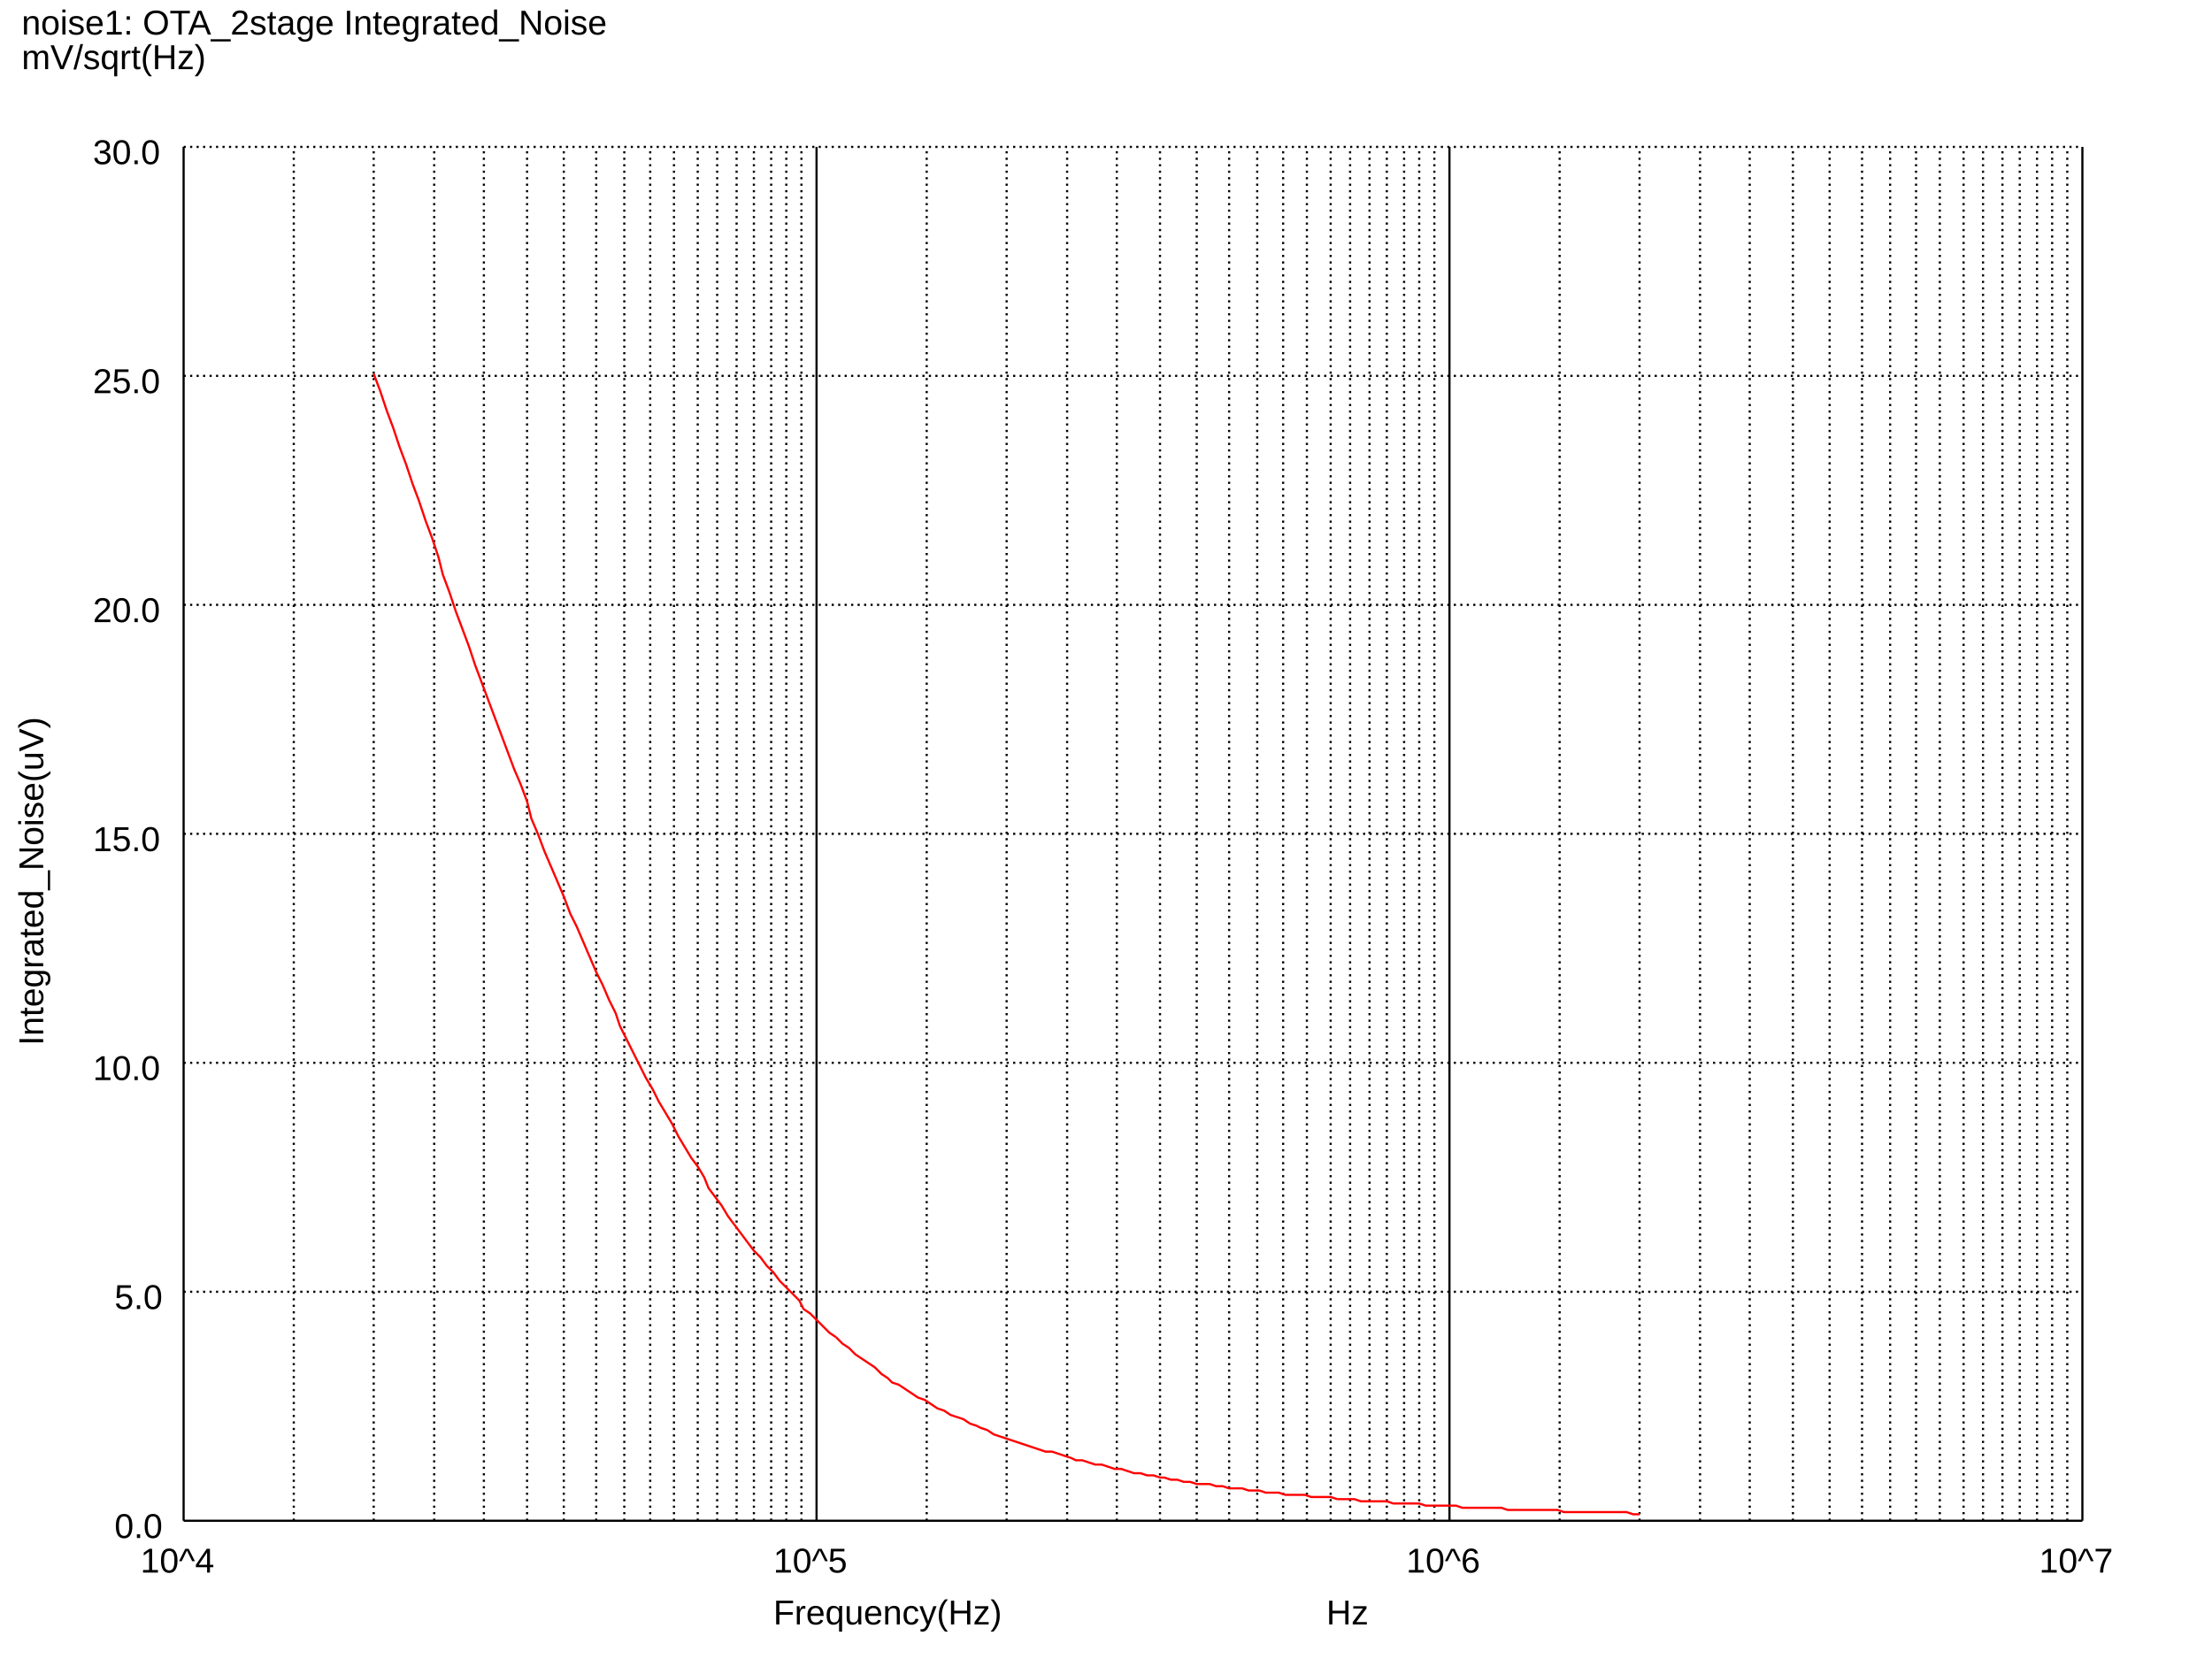
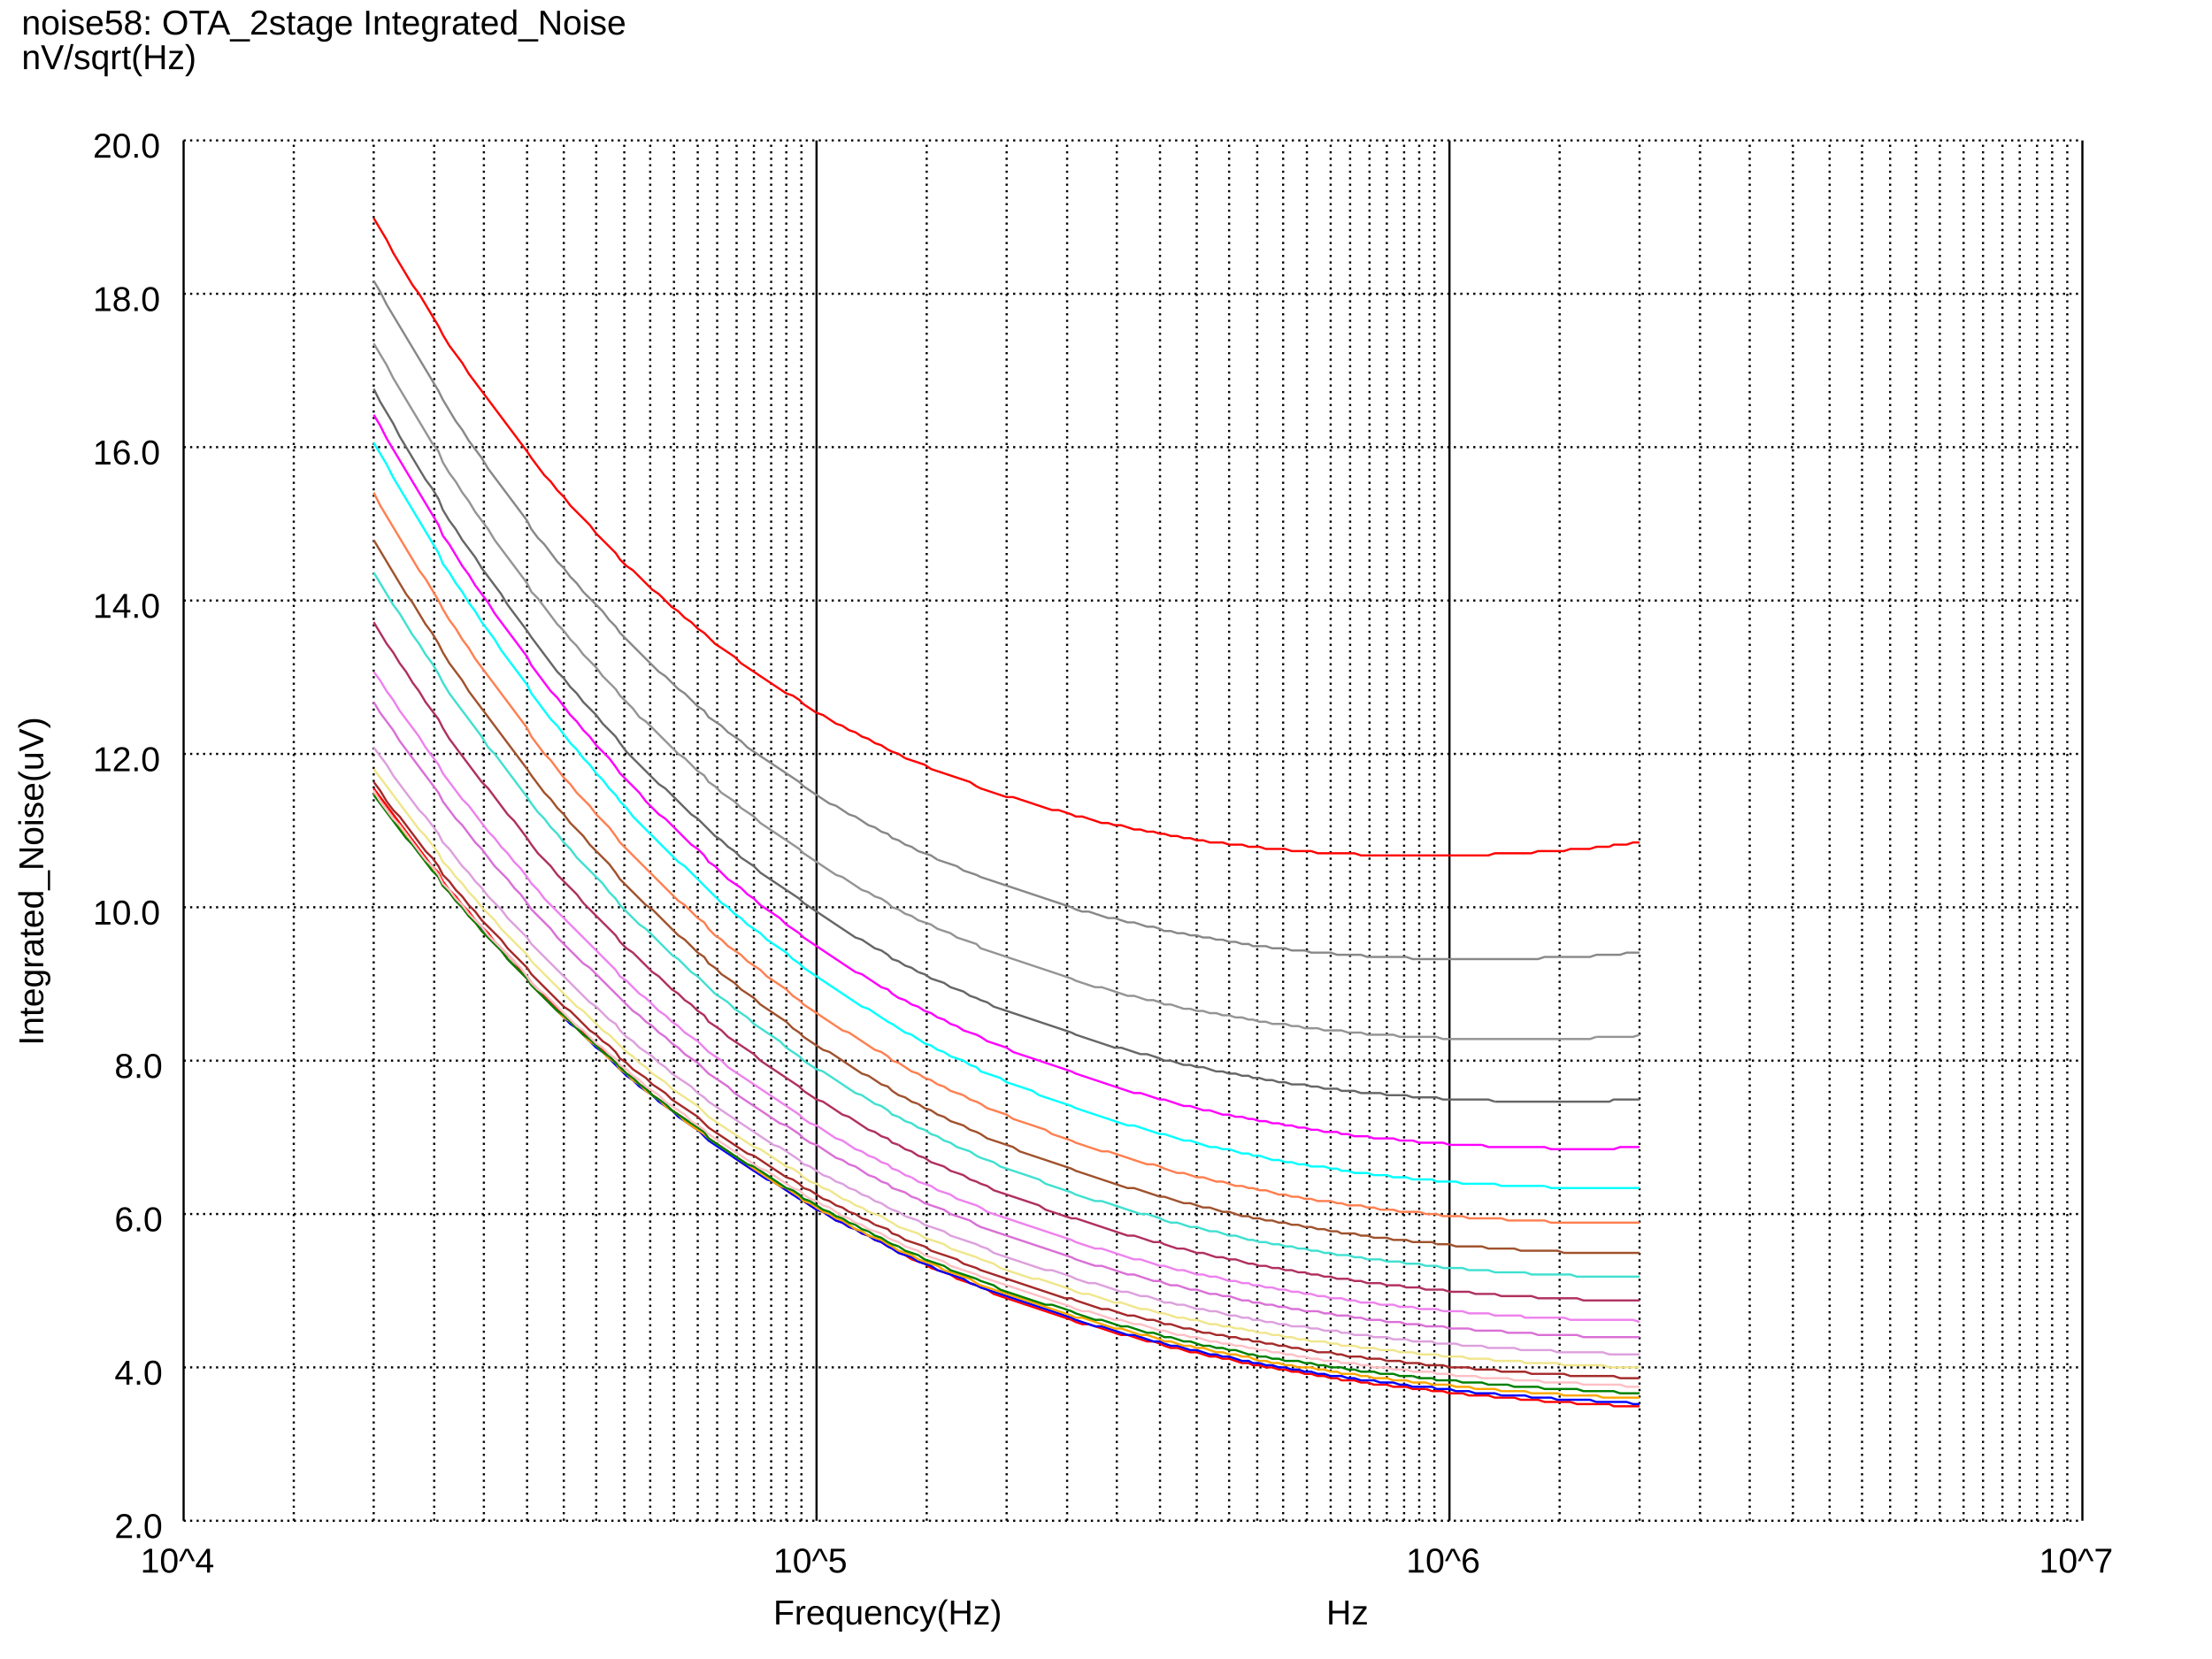
<svg xmlns="http://www.w3.org/2000/svg" version="1.1" width="100%" height="100%" viewBox="0 0 1024 768" style="fill: none; font-family: Arial;  font: Arial; ">
  <rect x="0" y="0" width="1024" height="768" fill="white" stroke="none" />
  <text stroke="none" fill="black" font-size="16" x="358" y="752">
Frequency(Hz)
</text>
  <text transform="rotate(-90, 20, 484)" stroke="none" fill="black" font-size="16" x="20" y="484">
Integrated_Noise(uV)
</text>
  <text stroke="none" fill="black" font-size="16" x="10" y="16">
- noise1: OTA_2stage Integrated_Noise
+ noise58: OTA_2stage Integrated_Noise
</text>
-   <path stroke="black" d="M85 704l0 -636" />
+   <path stroke="black" d="M85 704l0 -639" />
  <text stroke="none" fill="black" font-size="16" x="65" y="728">
10^4
</text>
-   <path stroke="black" stroke-dasharray="1,2" d="M136 704l0 -636M173 704l0 -636M201 704l0 -636M224 704l0 -636M244 704l0 -636M261 704l0 -636M276 704l0 -636M289 704l0 -636M301 704l0 -636M312 704l0 -636M323 704l0 -636M332 704l0 -636M341 704l0 -636" />
-   <path stroke="black" stroke-dasharray="1,2" d="M349 704l0 -636M357 704l0 -636M364 704l0 -636M371 704l0 -636" />
-   <path stroke="black" d="M378 704l0 -636" />
+   <path stroke="black" stroke-dasharray="1,2" d="M136 704l0 -639M173 704l0 -639M201 704l0 -639M224 704l0 -639M244 704l0 -639M261 704l0 -639M276 704l0 -639M289 704l0 -639M301 704l0 -639M312 704l0 -639M323 704l0 -639M332 704l0 -639M341 704l0 -639" />
+   <path stroke="black" stroke-dasharray="1,2" d="M349 704l0 -639M357 704l0 -639M364 704l0 -639M371 704l0 -639" />
+   <path stroke="black" d="M378 704l0 -639" />
  <text stroke="none" fill="black" font-size="16" x="358" y="728">
10^5
</text>
-   <path stroke="black" stroke-dasharray="1,2" d="M429 704l0 -636M466 704l0 -636M494 704l0 -636M517 704l0 -636M537 704l0 -636M554 704l0 -636M569 704l0 -636M582 704l0 -636M594 704l0 -636M605 704l0 -636M616 704l0 -636M625 704l0 -636M634 704l0 -636" />
-   <path stroke="black" stroke-dasharray="1,2" d="M642 704l0 -636M650 704l0 -636M657 704l0 -636M664 704l0 -636" />
-   <path stroke="black" d="M671 704l0 -636" />
+   <path stroke="black" stroke-dasharray="1,2" d="M429 704l0 -639M466 704l0 -639M494 704l0 -639M517 704l0 -639M537 704l0 -639M554 704l0 -639M569 704l0 -639M582 704l0 -639M594 704l0 -639M605 704l0 -639M616 704l0 -639M625 704l0 -639M634 704l0 -639" />
+   <path stroke="black" stroke-dasharray="1,2" d="M642 704l0 -639M650 704l0 -639M657 704l0 -639M664 704l0 -639" />
+   <path stroke="black" d="M671 704l0 -639" />
  <text stroke="none" fill="black" font-size="16" x="651" y="728">
10^6
</text>
-   <path stroke="black" stroke-dasharray="1,2" d="M722 704l0 -636M759 704l0 -636M787 704l0 -636M810 704l0 -636M830 704l0 -636M847 704l0 -636M862 704l0 -636M875 704l0 -636M887 704l0 -636M898 704l0 -636M909 704l0 -636M918 704l0 -636M927 704l0 -636" />
-   <path stroke="black" stroke-dasharray="1,2" d="M935 704l0 -636M943 704l0 -636M950 704l0 -636M957 704l0 -636" />
-   <path stroke="black" d="M964 704l0 -636" />
+   <path stroke="black" stroke-dasharray="1,2" d="M722 704l0 -639M759 704l0 -639M787 704l0 -639M810 704l0 -639M830 704l0 -639M847 704l0 -639M862 704l0 -639M875 704l0 -639M887 704l0 -639M898 704l0 -639M909 704l0 -639M918 704l0 -639M927 704l0 -639" />
+   <path stroke="black" stroke-dasharray="1,2" d="M935 704l0 -639M943 704l0 -639M950 704l0 -639M957 704l0 -639" />
+   <path stroke="black" d="M964 704l0 -639" />
  <text stroke="none" fill="black" font-size="16" x="944" y="728">
10^7
</text>
  <text stroke="none" fill="black" font-size="16" x="614" y="752">
Hz
</text>
-   <path stroke="black" d="M85 704l879 0" />
+   <path stroke="black" stroke-dasharray="1,2" d="M85 704l879 0" />
  <text stroke="none" fill="black" font-size="16" x="53" y="712">
- 0.0
+ 2.0
</text>
-   <path stroke="black" stroke-dasharray="1,2" d="M85 598l879 0" />
-   <text stroke="none" fill="black" font-size="16" x="53" y="606">
- 5.0
+   <path stroke="black" stroke-dasharray="1,2" d="M85 633l879 0" />
+   <text stroke="none" fill="black" font-size="16" x="53" y="641">
+ 4.0
</text>
-   <path stroke="black" stroke-dasharray="1,2" d="M85 492l879 0" />
-   <text stroke="none" fill="black" font-size="16" x="43" y="500">
+   <path stroke="black" stroke-dasharray="1,2" d="M85 562l879 0" />
+   <text stroke="none" fill="black" font-size="16" x="53" y="570">
+ 6.0
+ </text>
+   <path stroke="black" stroke-dasharray="1,2" d="M85 491l879 0" />
+   <text stroke="none" fill="black" font-size="16" x="53" y="499">
+ 8.0
+ </text>
+   <path stroke="black" stroke-dasharray="1,2" d="M85 420l879 0" />
+   <text stroke="none" fill="black" font-size="16" x="43" y="428">
10.0
</text>
-   <path stroke="black" stroke-dasharray="1,2" d="M85 386l879 0" />
-   <text stroke="none" fill="black" font-size="16" x="43" y="394">
- 15.0
+   <path stroke="black" stroke-dasharray="1,2" d="M85 349l879 0" />
+   <text stroke="none" fill="black" font-size="16" x="43" y="357">
+ 12.0
</text>
-   <path stroke="black" stroke-dasharray="1,2" d="M85 280l879 0" />
-   <text stroke="none" fill="black" font-size="16" x="43" y="288">
+   <path stroke="black" stroke-dasharray="1,2" d="M85 278l879 0" />
+   <text stroke="none" fill="black" font-size="16" x="43" y="286">
+ 14.0
+ </text>
+   <path stroke="black" stroke-dasharray="1,2" d="M85 207l879 0" />
+   <text stroke="none" fill="black" font-size="16" x="43" y="215">
+ 16.0
+ </text>
+   <path stroke="black" stroke-dasharray="1,2" d="M85 136l879 0" />
+   <text stroke="none" fill="black" font-size="16" x="43" y="144">
+ 18.0
+ </text>
+   <path stroke="black" stroke-dasharray="1,2" d="M85 65l879 0" />
+   <text stroke="none" fill="black" font-size="16" x="43" y="73">
20.0
</text>
-   <path stroke="black" stroke-dasharray="1,2" d="M85 174l879 0" />
-   <text stroke="none" fill="black" font-size="16" x="43" y="182">
- 25.0
+   <text stroke="none" fill="black" font-size="16" x="10" y="32">
+ nV/sqrt(Hz)
</text>
-   <path stroke="black" stroke-dasharray="1,2" d="M85 68l879 0" />
-   <text stroke="none" fill="black" font-size="16" x="43" y="76">
- 30.0
- </text>
-   <text stroke="none" fill="black" font-size="16" x="10" y="32">
- mV/sqrt(Hz)
- </text>
-   <path stroke="red" d="M173 173l3 8 3 9 3 8 3 9 3 8 3 9 3 8 3 9 3 8 3 9 2 8 3 8 3 9 6 16 3 9 18 48 3 7 3 8 2 8 3 7 3 8 9 21 3 8 3 6 9 21 3 6 3 7 3 6 2 6 12 24 3 5 3 6 6 10 3 6 6 10 3 4 3 5 2 5 6 8 3 5 12 16 3 3 3 4 3 3 3 4 9 9 2 4 3 2 9 9 3 2" />
-   <path stroke="red" d="M387 619l3 3 3 2 3 3 9 6 3 3 3 2 2 2 3 1 9 6 3 1 6 4 3 1 3 2 6 2 3 2 3 1 2 1 3 1 3 2 24 8 3 0 9 3 2 1 3 0 6 2 3 0 6 2 3 0 6 2 3 0 3 1 3 0 3 1 2 0 3 1 3 0 3 1 3 0 3 1 6 0 3 1 3 0 3 1 6 0 3 1 5 0 3 1 6 0 3 1 9 0 3 1 9 0 3 1" />
-   <path stroke="red" d="M619 694l8 0 3 1 12 0 3 1 12 0 3 1 14 0 3 1 18 0 3 1 23 0 3 1 29 0 3 1 3 0" />
+   <path stroke="red" d="M173 365l27 36 3 3 2 4 3 4 3 3 3 4 3 3 3 4 6 6 3 4 9 9 3 4 3 3 2 3 18 18 3 2 9 9 3 2 11 11 3 2 3 3 3 2 3 3 3 2 3 3 9 6 3 3 6 4 2 2 9 6 3 3 9 6 3 1 15 10 3 1 2 2 6 4 3 1 6 4 3 1 3 2 3 1 3 2 3 1 3 2 3 1 3 2 2 1 3 2 3 1 3 2" />
+   <path stroke="red" d="M422 583l6 2 3 2 9 3 3 2 9 3 2 1 3 1 3 2 36 12 2 1 3 1 3 0 15 5 3 0 9 3 3 0 3 1 2 1 3 1 3 0 6 2 3 0 6 2 3 0 3 1 3 0 6 2 3 0 2 1 3 0 3 1 3 0 3 1 3 0 3 1 3 0 3 1 3 0 3 1 3 0 3 1 3 0 2 1 6 0 3 1 3 0 3 1 6 0 3 1 6 0 3 1 6 0" />
+   <path stroke="red" d="M660 643l3 1 5 0 3 1 6 0 3 1 9 0 3 1 9 0 3 1 8 0 3 1 12 0 3 1 15 0 2 1 12 0" />
+   <path stroke="blue" d="M173 367l21 28 3 3 6 8 2 4 3 3 3 4 3 3 3 4 6 6 3 4 6 6 3 4 9 9 2 3 18 18 3 2 9 9 3 2 11 11 3 2 3 3 6 4 3 3 6 4 3 3 9 6 5 5 27 18 3 1 12 8 2 1 6 4 3 1 6 4 3 1 3 2 3 1 3 2 3 1 3 2 3 1 3 2 2 1 3 2 6 2 3 2 6 2 3 2 12 4 3 2" />
+   <path stroke="blue" d="M449 594l3 1 2 1 42 14 2 1 9 3 3 0 12 4 3 0 9 3 3 0 2 1 3 1 3 0 6 2 3 0 6 2 3 0 3 1 3 0 6 2 3 0 2 1 3 0 3 1 3 0 3 1 3 0 3 1 3 0 3 1 3 0 3 1 3 0 3 1 5 0 3 1 3 0 3 1 6 0 3 1 6 0 3 1 3 0 3 1 9 0 2 1 6 0 3 1 6 0 3 1 9 0 3 1" />
+   <path stroke="blue" d="M695 646l11 0 3 1 9 0 3 1 15 0 3 1 14 0 3 1 3 0" />
+   <path stroke="#FFA500" d="M173 367l24 32 3 3 3 4 2 4 3 3 3 4 3 3 3 4 3 3 3 4 9 9 3 4 9 9 2 3 15 15 3 2 9 9 3 2 6 6 3 2 2 3 3 2 3 3 3 2 3 3 6 4 3 3 6 4 3 3 9 6 2 2 33 22 3 1 6 4 2 2 3 1 6 4 3 1 3 2 3 1 6 4 3 1 3 2 6 2 3 2 2 1 3 2 6 2 3 2 9 3 3 2" />
+   <path stroke="#FFA500" d="M437 588l12 4 3 2 2 1 42 14 2 1 3 0 15 5 3 0 9 3 3 0 6 2 2 1 3 0 6 2 3 0 3 1 3 0 6 2 3 0 3 1 3 0 3 1 3 0 2 1 3 1 3 0 3 1 3 0 3 1 3 0 3 1 6 0 3 1 3 0 3 1 3 0 2 1 6 0 3 1 3 0 3 1 6 0 3 1 6 0 3 1 6 0 3 1 8 0 3 1 6 0 3 1" />
+   <path stroke="#FFA500" d="M683 643l9 0 3 1 11 0 3 1 12 0 3 1 15 0 3 1 17 0" />
+   <path stroke="green" d="M173 368l15 20 3 3 9 12 3 3 2 4 3 3 3 4 3 3 3 4 3 3 3 4 9 9 3 4 9 9 2 3 12 12 3 2 9 9 3 2 6 6 3 2 8 8 3 2 3 3 3 2 3 3 6 4 3 3 15 10 2 3 18 12 3 1 15 10 3 1 3 2 2 2 3 1 6 4 3 1 3 2 3 1 3 2 3 1 3 2 3 1 3 2 3 1 3 2 2 1 3 1" />
+   <path stroke="green" d="M416 577l3 2 6 2 3 2 9 3 3 2 12 4 2 1 6 2 3 2 21 7 3 0 9 3 2 1 9 3 3 0 9 3 3 0 9 3 3 0 3 1 2 1 3 0 6 2 3 0 6 2 3 0 3 1 3 0 3 1 3 0 6 2 2 0 3 1 3 0 3 1 3 0 3 1 6 0 3 1 3 0 3 1 3 0 3 1 5 0 3 1 3 0 3 1 6 0 3 1 6 0 3 1 6 0" />
+   <path stroke="green" d="M654 637l3 1 6 0 2 1 9 0 3 1 9 0 3 1 9 0 3 1 11 0 3 1 15 0 3 1 14 0 3 1 9 0" />
+   <path stroke="#FFC0C5" d="M173 366l3 5 6 8 3 3 12 16 3 3 3 4 2 4 3 3 3 4 3 3 3 4 6 6 3 4 15 15 3 4 2 3 3 3 3 2 15 15 3 2 6 6 3 2 3 3 3 2 2 3 3 2 3 3 3 2 3 3 6 4 3 3 9 6 3 3 6 4 2 2 24 16 3 1 12 8 3 1 2 2 3 2 3 1 3 2 3 1 6 4 3 1 3 2 3 1 3 2 6 2" />
+   <path stroke="#FFC0C5" d="M408 571l3 2 2 1 3 1 3 2 6 2 3 2 9 3 3 2 12 4 2 1 42 14 2 1 3 1 3 0 12 4 3 0 6 2 3 0 9 3 2 0 6 2 3 0 3 1 3 0 6 2 3 0 3 1 3 0 3 1 3 0 3 1 2 0 3 1 3 0 3 1 3 0 3 1 3 0 3 1 3 0 3 1 3 0 3 1 6 0 2 1 6 0 3 1 3 0 3 1 6 0 3 1" />
+   <path stroke="#FFC0C5" d="M645 634l6 0 3 1 9 0 2 1 6 0 3 1 9 0 3 1 12 0 3 1 11 0 3 1 15 0 3 1 17 0 3 1 6 0" />
+   <path stroke="#A52A2A" d="M173 362l3 4 3 5 3 4 3 3 12 16 3 3 3 4 2 4 3 3 3 4 3 3 3 4 3 3 3 4 9 9 3 4 9 9 2 3 15 15 3 2 9 9 3 2 3 3 3 2 3 3 2 3 3 2 3 3 6 4 3 3 6 4 3 3 12 8 5 5 18 12 3 1 15 10 3 1 3 2 2 2 3 1 6 4 3 1 3 2 3 1 3 2 3 1 3 2 3 1 3 2" />
+   <path stroke="#A52A2A" d="M405 567l6 2 2 2 3 1 3 2 9 3 3 2 12 4 3 2 6 2 2 1 39 13 3 0 2 1 12 4 3 0 9 3 3 0 6 2 3 0 3 1 2 1 3 0 6 2 3 0 6 2 3 0 3 1 3 0 3 1 3 0 3 1 3 0 2 1 3 0 3 1 3 0 3 1 3 0 3 1 3 0 3 1 3 0 3 1 6 0 3 1 2 0 3 1 6 0 3 1 6 0 3 1" />
+   <path stroke="#A52A2A" d="M642 630l6 0 3 1 6 0 3 1 8 0 3 1 9 0 3 1 9 0 3 1 11 0 3 1 15 0 3 1 20 0 3 1 9 0" />
+   <path stroke="#F0E68C" d="M173 356l21 28 3 3 6 8 2 4 3 3 3 4 3 3 3 4 3 3 3 4 6 6 3 4 12 12 2 3 21 21 3 2 9 9 3 2 8 8 3 2 3 3 3 2 3 3 6 4 3 3 12 8 5 5 21 14 3 1 12 8 3 1 3 2 2 2 3 2 3 1 3 2 3 1 6 4 3 1 3 2 3 1 3 2 6 2 3 2 2 1 3 2 9 3 3 2 9 3 3 2" />
+   <path stroke="#F0E68C" d="M440 578l12 4 2 1 6 2 3 2 15 5 3 0 15 5 2 1 3 1 3 0 12 4 3 0 9 3 3 0 6 2 2 0 6 2 3 0 3 1 3 0 6 2 3 0 3 1 3 0 3 1 3 0 3 1 2 0 3 1 3 0 3 1 3 0 3 1 3 0 3 1 3 0 3 1 6 0 3 1 3 0 2 1 6 0 3 1 6 0 3 1 6 0 3 1 6 0 3 1 8 0 3 1" />
+   <path stroke="#F0E68C" d="M668 628l9 0 3 1 9 0 3 1 12 0 2 1 15 0 3 1 18 0 3 1 14 0" />
+   <path stroke="#DDA0DD" d="M173 346l6 8 3 5 12 16 3 3 6 8 2 4 3 3 6 8 3 3 3 4 3 3 3 4 6 6 3 4 9 9 2 3 27 27 3 2 6 6 3 2 2 3 3 3 3 2 3 3 6 4 3 3 3 2 3 3 9 6 3 3 3 2 2 2 30 20 3 1 9 6 2 2 3 1 6 4 3 1 3 2 3 1 3 2 3 1 3 2 3 1 3 2 3 1 3 2 2 1 3 1 3 2" />
+   <path stroke="#DDA0DD" d="M419 563l6 2 3 2 9 3 3 2 12 4 2 1 3 1 3 2 24 8 3 0 9 3 2 1 6 2 3 0 12 4 3 0 6 2 3 0 6 2 2 1 3 0 3 1 3 0 6 2 3 0 3 1 3 0 6 2 3 0 3 1 3 0 2 1 3 0 3 1 3 0 3 1 3 0 3 1 6 0 3 1 3 0 3 1 6 0 2 1 3 0 3 1 6 0 3 1 6 0 3 1 6 0" />
+   <path stroke="#DDA0DD" d="M651 620l3 1 9 0 2 1 9 0 3 1 9 0 3 1 12 0 3 1 14 0 3 1 21 0 3 1 14 0" />
+   <path stroke="#DA70D6" d="M173 325l3 5 6 8 3 5 18 24 2 4 6 8 3 3 6 8 3 3 6 8 6 6 3 4 3 3 3 4 2 3 9 9 3 4 12 12 3 2 20 20 3 2 3 3 3 2 3 3 3 2 3 3 3 2 3 3 6 4 5 5 9 6 3 3 21 14 3 1 6 4 2 2 3 2 3 1 9 6 3 1 3 2 3 1 6 4 3 1 3 2 3 1 2 2 6 2 3 2 3 1" />
+   <path stroke="#DA70D6" d="M425 555l3 2 9 3 3 2 9 3 3 2 2 1 42 14 2 1 9 3 3 0 12 4 3 0 9 3 3 0 2 1 3 1 3 0 6 2 3 0 6 2 3 0 3 1 3 0 6 2 3 0 2 1 3 0 3 1 3 0 3 1 3 0 3 1 3 0 3 1 6 0 3 1 3 0 3 1 5 0 3 1 3 0 3 1 6 0 3 1 6 0 3 1 6 0 3 1 8 0 3 1 9 0" />
+   <path stroke="#DA70D6" d="M680 615l3 1 12 0 3 1 11 0 3 1 18 0 3 1 26 0" />
+   <path stroke="#EE82EE" d="M173 311l3 4 3 5 3 4 3 5 9 12 3 5 6 8 2 4 9 12 3 3 9 12 3 3 3 4 3 3 3 4 3 3 3 4 2 3 3 3 3 4 33 33 2 3 3 2 6 6 3 2 6 6 3 2 3 3 3 2 3 3 6 4 5 5 6 4 3 3 33 22 2 2 3 2 3 1 9 6 3 1 6 4 3 1 3 2 3 1 3 2 3 1 2 2 3 1 3 2 3 1" />
+   <path stroke="#EE82EE" d="M422 545l3 2 6 2 3 2 6 2 3 2 9 3 2 1 3 2 39 13 2 1 9 3 3 0 15 5 3 0 9 3 2 0 6 2 3 0 6 2 3 0 3 1 3 0 6 2 3 0 3 1 3 0 2 1 3 0 3 1 3 0 3 1 3 0 3 1 3 0 3 1 3 0 3 1 3 0 3 1 5 0 3 1 3 0 3 1 6 0 3 1 6 0 3 1 6 0 3 1 8 0 3 1" />
+   <path stroke="#EE82EE" d="M668 607l9 0 3 1 9 0 3 1 12 0 2 1 18 0 3 1 29 0 3 1" />
+   <path stroke="#B03060" d="M173 288l6 10 3 4 3 5 3 4 3 5 3 4 3 5 6 8 2 4 3 5 15 20 3 3 9 12 3 3 6 8 2 3 3 4 6 6 3 4 9 9 3 4 15 15 2 3 3 3 3 2 9 9 3 2 6 6 3 2 3 3 3 2 3 3 3 2 2 3 6 4 3 3 12 8 3 3 18 12 2 2 6 4 3 1 9 6 3 1 9 6 3 1 3 2 3 1 2 2 3 1" />
+   <path stroke="#B03060" d="M416 530l3 2 3 1 3 2 3 1 3 2 6 2 3 2 6 2 3 2 3 1 2 1 3 1 3 2 21 7 3 2 12 4 2 0 24 8 3 0 9 3 3 0 2 1 6 2 3 0 6 2 3 0 6 2 3 0 3 1 3 0 6 2 2 0 3 1 3 0 3 1 3 0 3 1 3 0 3 1 3 0 3 1 3 0 3 1 3 0 3 1 5 0 3 1 3 0 3 1 6 0 3 1" />
+   <path stroke="#B03060" d="M642 595l6 0 3 1 6 0 3 1 8 0 3 1 9 0 3 1 9 0 3 1 14 0 3 1 18 0 3 1 26 0" />
+   <path stroke="#40E0D0" d="M173 265l9 15 3 4 6 10 3 4 3 5 3 4 3 5 2 4 3 5 15 20 3 5 3 3 15 20 2 3 3 4 3 3 3 4 3 3 3 4 3 3 3 4 12 12 3 4 3 3 2 3 9 9 3 2 12 12 3 2 6 6 3 2 8 8 6 4 3 3 6 4 3 3 12 8 3 3 6 4 2 2 6 4 3 1 15 10 3 1 6 4 3 1 3 2 2 2 3 1" />
+   <path stroke="#40E0D0" d="M416 517l3 2 3 1 3 2 3 1 3 2 3 1 3 2 3 1 3 2 6 2 3 2 2 1 6 2 3 2 18 6 3 2 12 4 2 1 9 3 3 0 18 6 3 0 6 2 2 1 3 1 3 0 6 2 3 0 6 2 3 0 6 2 3 0 6 2 2 0 3 1 3 0 3 1 3 0 3 1 3 0 3 1 3 0 3 1 3 0 3 1 3 0 3 1 5 0 3 1 3 0 3 1" />
+   <path stroke="#40E0D0" d="M633 583l6 0 3 1 6 0 3 1 6 0 3 1 5 0 3 1 9 0 3 1 9 0 3 1 14 0 3 1 18 0 3 1 29 0" />
+   <path stroke="#A0522D" d="M173 250l15 25 3 4 6 10 3 4 3 5 2 4 3 5 6 8 3 5 27 36 2 3 6 8 3 3 3 4 3 3 3 4 6 6 3 4 9 9 3 4 2 3 12 12 3 2 12 12 3 2 6 6 3 2 2 3 3 2 3 3 6 4 3 3 6 4 3 3 12 8 3 3 3 2 2 2 9 6 3 1 15 10 3 1 6 4 3 1 2 2 3 2 3 1 3 2 3 1" />
+   <path stroke="#A0522D" d="M425 511l3 2 3 1 3 2 3 1 3 2 6 2 3 2 3 1 2 1 3 2 12 4 3 2 24 8 2 1 24 8 3 0 12 4 2 0 9 3 3 0 6 2 3 0 6 2 3 0 6 2 3 0 2 1 3 0 3 1 3 0 3 1 3 0 3 1 3 0 3 1 3 0 3 1 3 0 3 1 3 0 2 1 6 0 3 1 3 0 3 1 6 0 3 1 6 0 3 1 9 0 2 1" />
+   <path stroke="#A0522D" d="M665 576l6 0 3 1 12 0 3 1 12 0 3 1 17 0 3 1 35 0" />
+   <path stroke="#FF7F50" d="M173 228l3 6 18 30 3 4 6 10 2 4 3 5 3 4 3 5 3 4 3 5 24 32 2 4 6 8 3 3 6 8 3 3 3 4 6 6 3 4 6 6 3 4 2 3 27 27 3 2 6 6 3 2 2 3 3 3 3 2 3 3 6 4 3 3 6 4 3 3 9 6 3 3 3 2 2 2 18 12 3 1 12 8 3 1 3 2 2 2 3 1 6 4 3 1 3 2 3 1 3 2" />
+   <path stroke="#FF7F50" d="M434 502l3 1 3 2 6 2 3 2 3 1 2 1 3 2 9 3 3 2 15 5 3 2 9 3 2 1 12 4 3 0 18 6 3 0 3 1 2 1 6 2 3 0 6 2 3 0 6 2 3 0 6 2 3 0 3 1 2 0 3 1 3 0 6 2 3 0 3 1 3 0 3 1 3 0 3 1 6 0 3 1 2 0 3 1 6 0 3 1 3 0 3 1 6 0 3 1 9 0 3 1 5 0" />
+   <path stroke="#FF7F50" d="M665 562l3 1 9 0 3 1 15 0 3 1 17 0 3 1 41 0" />
+   <path stroke="cyan" d="M173 205l6 10 3 6 21 35 2 5 3 4 3 5 3 4 3 5 3 4 3 5 6 8 3 5 12 16 2 4 9 12 3 3 6 8 3 3 3 4 3 3 3 4 3 3 3 4 3 3 2 3 3 3 3 4 21 21 3 2 17 17 3 2 3 3 3 2 3 3 6 4 3 3 9 6 3 3 3 2 2 2 27 18 3 1 9 6 2 1 6 4 3 1 6 4 3 1 3 2 3 1" />
+   <path stroke="cyan" d="M437 487l3 2 6 2 3 2 3 1 2 2 9 3 3 2 12 4 3 2 15 5 2 1 24 8 3 0 12 4 2 0 9 3 3 0 9 3 3 0 3 1 3 0 6 2 3 0 2 1 3 0 6 2 3 0 3 1 3 0 3 1 3 0 3 1 6 0 3 1 3 0 2 1 3 0 3 1 6 0 3 1 6 0 3 1 6 0 3 1 9 0 2 1 9 0 3 1 15 0 3 1 20 0" />
+   <path stroke="cyan" d="M715 549l3 1 41 0" />
+   <path stroke="magenta" d="M173 192l3 5 3 6 24 40 2 5 3 4 6 10 3 4 3 5 6 8 3 5 15 20 2 4 9 12 3 3 6 8 3 3 3 4 3 3 3 4 6 6 3 4 2 3 9 9 3 4 6 6 3 2 12 12 3 2 3 3 2 3 3 2 6 6 6 4 3 3 3 2 3 3 9 6 3 3 6 4 2 2 24 16 3 1 9 6 3 1 2 2 3 2 3 1 3 2 3 1 3 2" />
+   <path stroke="magenta" d="M428 468l3 1 3 2 3 1 3 2 3 1 3 2 6 2 2 1 3 2 9 3 3 2 27 9 2 1 27 9 3 0 9 3 2 0 9 3 3 0 6 2 3 0 6 2 3 0 3 1 3 0 3 1 2 0 3 1 3 0 3 1 3 0 3 1 3 0 3 1 3 0 3 1 3 0 3 1 6 0 2 1 3 0 3 1 6 0 3 1 9 0 3 1 6 0 3 1 11 0 3 1 15 0" />
+   <path stroke="magenta" d="M686 530l3 1 26 0 3 1 29 0 3 -1 9 0" />
+   <path stroke="#666" d="M173 180l3 6 6 10 3 6 12 20 3 4 3 5 2 5 3 5 3 4 3 5 6 8 3 5 9 12 3 5 9 12 2 3 12 16 3 3 3 4 3 3 3 4 6 6 3 4 6 6 2 3 3 4 15 15 3 2 12 12 3 2 8 8 3 2 3 3 3 2 3 3 6 4 3 3 18 12 2 2 24 16 3 1 6 4 3 1 3 2 2 2 3 1 3 2 3 1 3 2" />
+   <path stroke="#666" d="M425 450l3 1 3 2 6 2 3 2 6 2 3 2 3 1 2 1 3 1 3 2 36 12 2 1 18 6 3 0 9 3 3 0 6 2 2 1 3 0 6 2 3 0 3 1 3 0 6 2 3 0 3 1 3 0 3 1 3 0 2 1 3 0 3 1 3 0 3 1 3 0 3 1 6 0 3 1 3 0 3 1 6 0 2 1 6 0 3 1 9 0 3 1 9 0 3 1 11 0 3 1 21 0 3 1" />
+   <path stroke="#666" d="M692 510l53 0 2 -1 12 0" />
+   <path stroke="#949494" d="M173 159l6 10 3 6 18 30 3 4 2 5 3 5 3 4 3 5 3 4 3 5 6 8 3 5 15 20 2 4 3 3 9 12 3 3 3 4 3 3 3 4 6 6 3 4 6 6 2 3 6 6 3 4 3 2 15 15 3 2 6 6 3 2 2 3 3 2 3 3 6 4 3 3 6 4 3 3 18 12 2 2 15 10 3 1 9 6 3 1 3 2 3 1 3 2 2 2 3 1" />
+   <path stroke="#949494" d="M416 421l3 2 3 1 3 2 6 2 3 2 6 2 3 2 9 3 2 2 42 14 2 1 9 3 3 0 12 4 3 0 6 2 3 0 3 1 2 1 3 0 6 2 3 0 3 1 3 0 3 1 3 0 3 1 3 0 3 1 3 0 3 1 2 0 3 1 3 0 3 1 6 0 3 1 3 0 3 1 6 0 3 1 8 0 3 1 6 0 3 1 12 0 3 1 17 0 3 1 68 0 3 -1" />
+   <path stroke="#949494" d="M739 480l17 0 3 -1" />
+   <path stroke="#888" d="M173 130l3 5 3 6 24 40 2 4 6 10 3 4 3 5 6 8 3 5 18 24 2 4 3 4 3 3 6 8 3 3 3 4 3 3 3 4 9 9 3 4 3 3 2 3 18 18 3 2 6 6 3 2 6 6 3 2 2 3 6 4 3 3 6 4 3 3 24 16 2 2 12 8 3 1 6 4 3 1 6 4 3 1 3 2 3 1 2 2 3 1 3 2 3 1 3 2 6 2 3 2" />
+   <path stroke="#888" d="M434 398l9 3 3 2 6 2 2 1 42 14 2 1 3 1 3 0 9 3 3 0 6 2 3 0 6 2 3 0 3 1 2 1 3 0 3 1 3 0 3 1 3 0 3 1 3 0 3 1 3 0 3 1 3 0 3 1 3 0 2 1 6 0 3 1 6 0 3 1 6 0 3 1 9 0 3 1 11 0 3 1 18 0 3 1 58 0 3 -1 21 0 3 -1 11 0 3 -1 6 0" />
+   <path stroke="red" d="M173 101l6 10 3 6 9 15 3 4 9 15 2 4 3 5 6 8 3 5 27 36 2 3 6 8 3 3 3 4 3 3 3 4 9 9 3 4 9 9 2 3 3 3 3 2 9 9 3 2 6 6 3 2 3 3 3 2 3 3 3 2 5 5 9 6 3 3 21 14 3 1 3 2 2 2 6 4 3 1 6 4 3 1 3 2 3 1 3 2 3 1 3 2 3 1 3 2 2 1 3 1 3 2" />
+   <path stroke="red" d="M419 351l9 3 3 2 18 6 3 2 2 1 12 4 3 0 18 6 3 0 6 2 2 1 3 0 9 3 3 0 3 1 3 0 6 2 3 0 3 1 3 0 3 1 2 0 3 1 3 0 3 1 3 0 3 1 3 0 3 1 6 0 3 1 6 0 3 1 5 0 3 1 9 0 3 1 9 0 3 1 17 0 3 1 59 0 3 -1 17 0 3 -1 12 0 3 -1 9 0 3 -1 6 0" />
+   <path stroke="red" d="M745 392l2 -1 6 0 3 -1 3 0" />
</svg>
